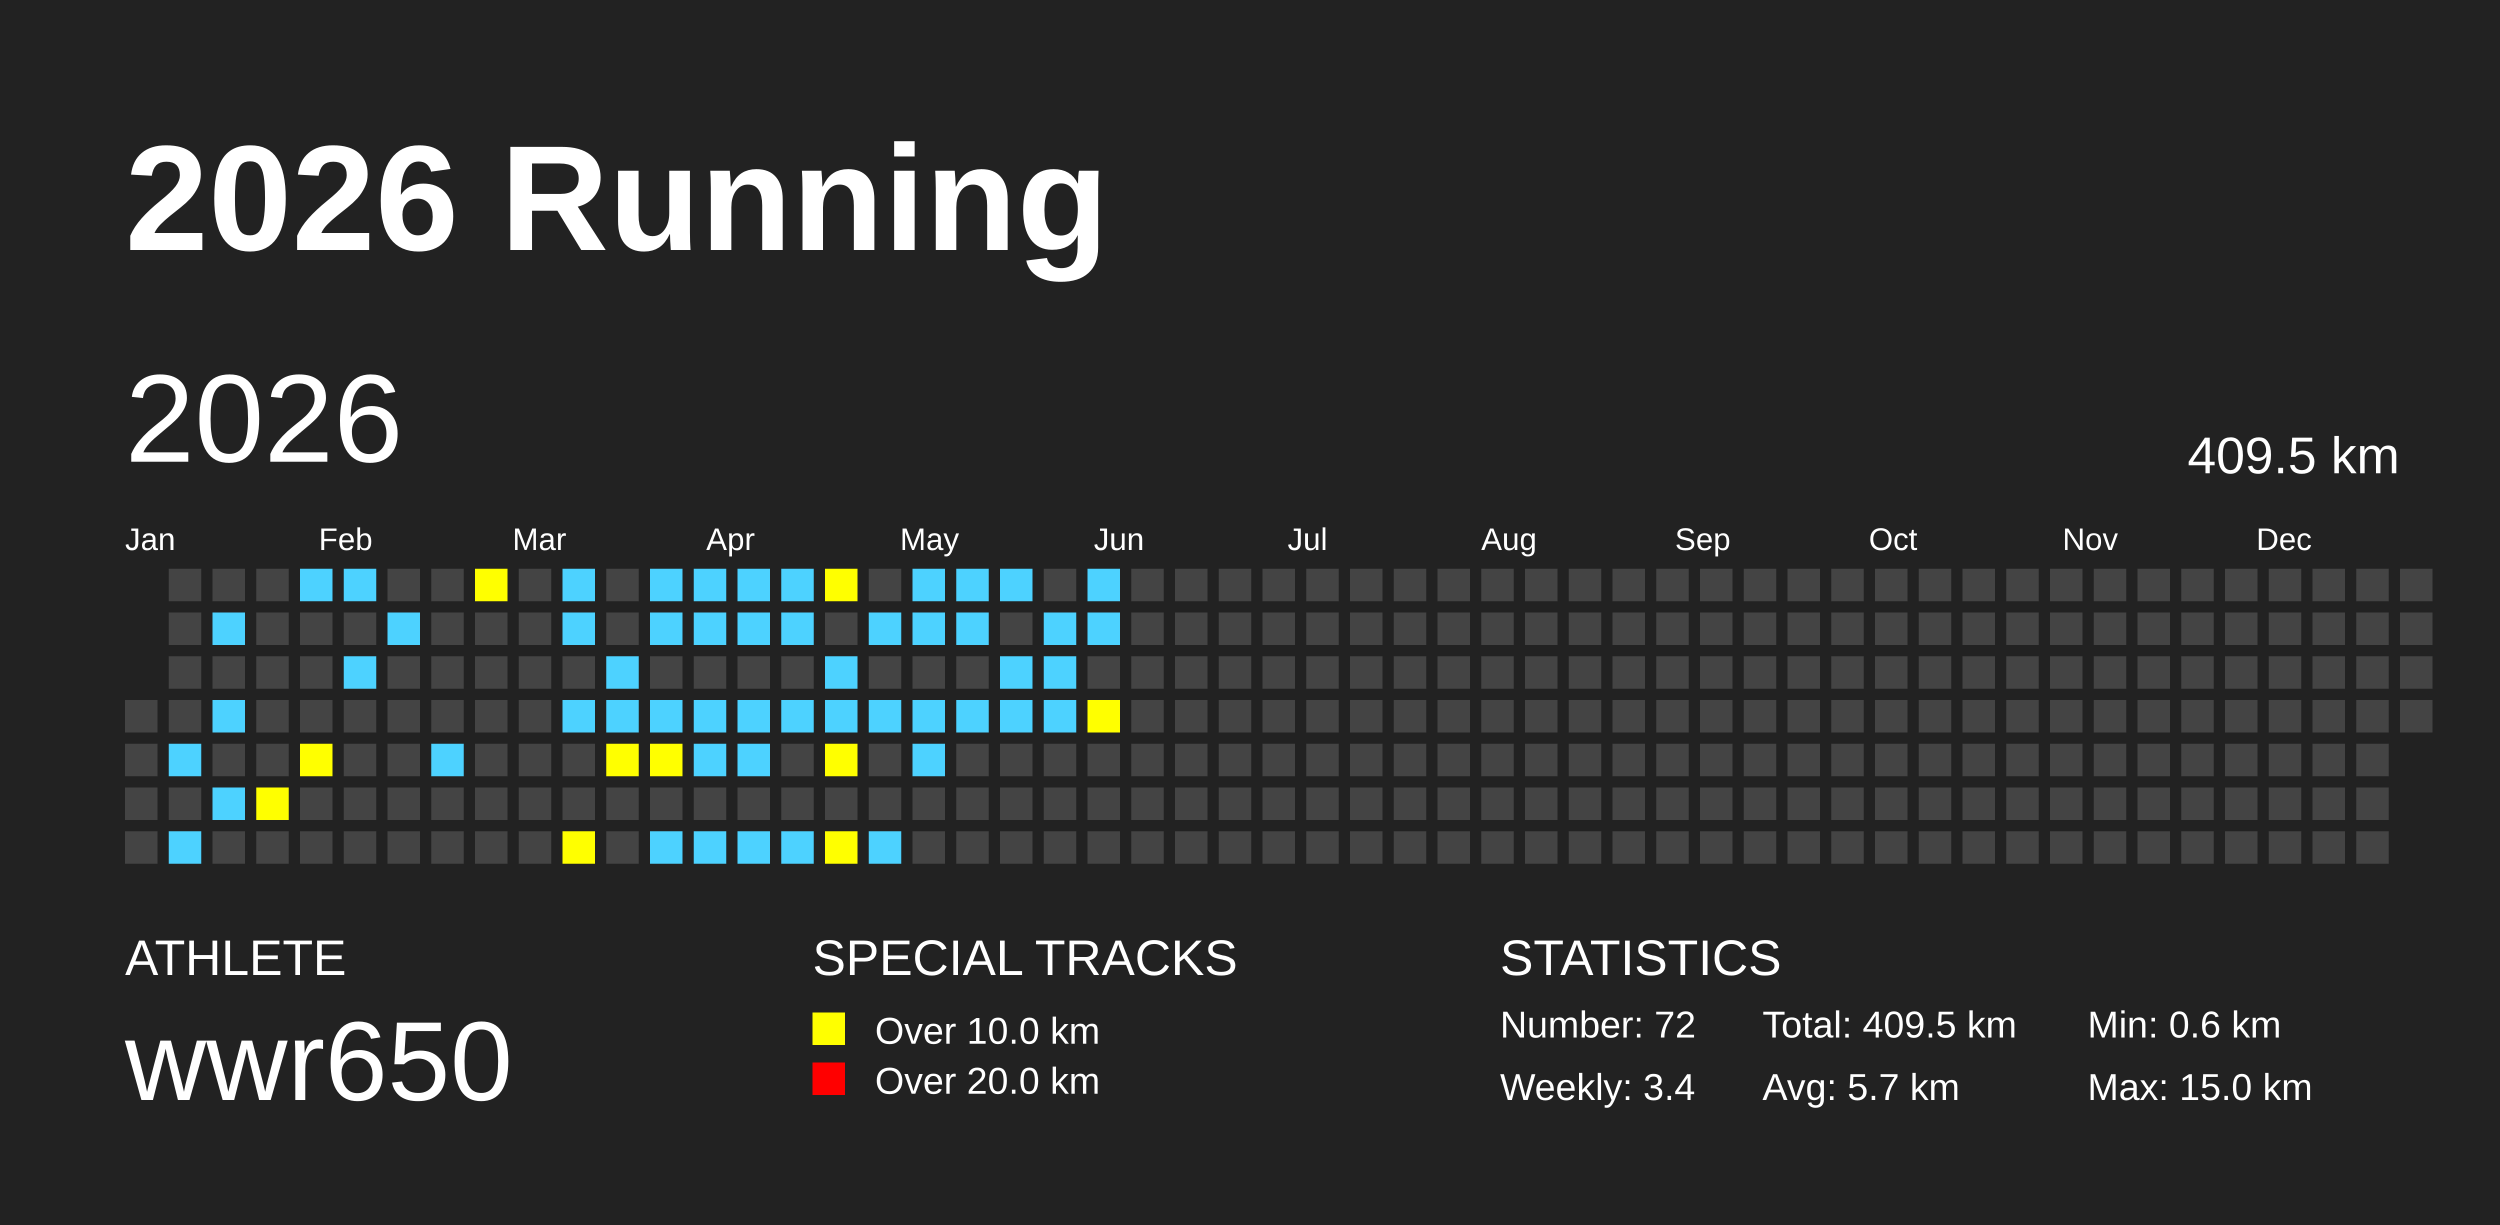
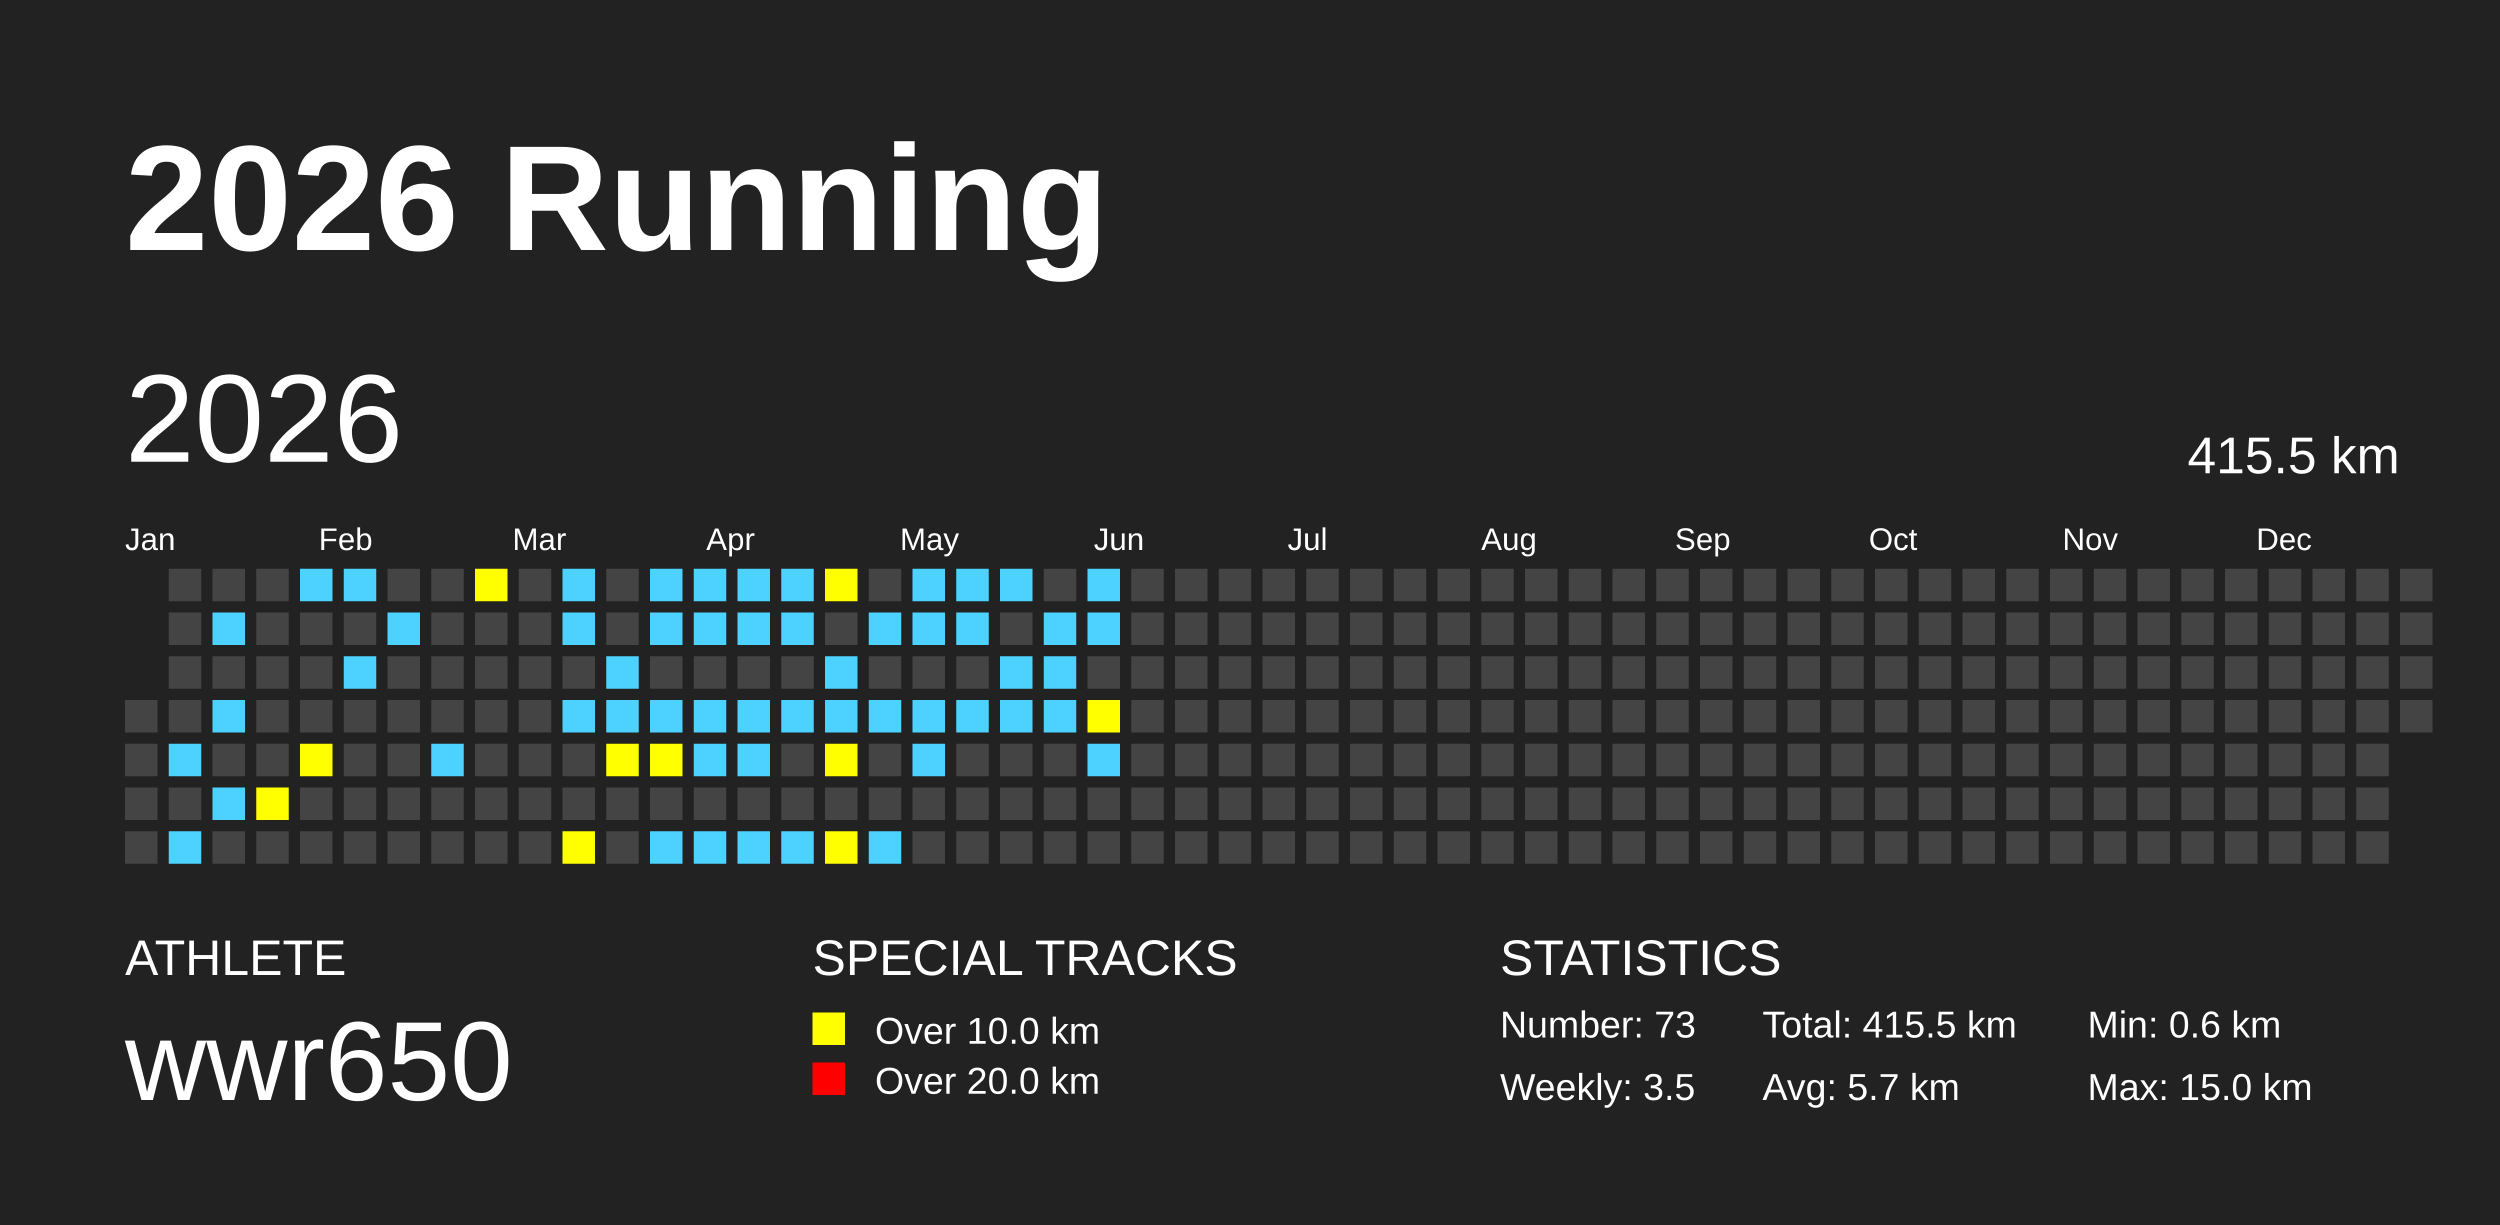
<svg xmlns="http://www.w3.org/2000/svg" baseProfile="full" height="98mm" version="1.1" viewBox="0,0,200,98" width="200mm">
  <defs />
  <rect fill="#222222" height="98" width="200" x="0" y="0" />
  <text fill="#FFFFFF" style="font-size:12px; font-family:Arial; font-weight:bold;" x="10" y="20">2026 Running</text>
  <text fill="#FFFFFF" style="font-size:4px; font-family:Arial" x="10" y="78">ATHLETE</text>
  <text fill="#FFFFFF" style="font-size:9px; font-family:Arial" x="10" y="88">wwr650</text>
  <text fill="#FFFFFF" style="font-size:4px; font-family:Arial" x="65" y="78">SPECIAL TRACKS</text>
  <rect fill="yellow" height="2.6" width="2.6" x="65" y="81" />
  <text fill="#FFFFFF" style="font-size:3px; font-family:Arial" x="70" y="83.5">Over 10.0 km</text>
  <rect fill="red" height="2.6" width="2.6" x="65" y="85" />
  <text fill="#FFFFFF" style="font-size:3px; font-family:Arial" x="70" y="87.5">Over 20.0 km</text>
  <text fill="#FFFFFF" style="font-size:4px; font-family:Arial" x="120" y="78">STATISTICS</text>
-   <text fill="#FFFFFF" style="font-size:3px; font-family:Arial" x="120" y="83">Number: 72</text>
-   <text fill="#FFFFFF" style="font-size:3px; font-family:Arial" x="120" y="88">Weekly: 3.4</text>
-   <text fill="#FFFFFF" style="font-size:3px; font-family:Arial" x="141" y="83">Total: 409.5 km</text>
+   <text fill="#FFFFFF" style="font-size:3px; font-family:Arial" x="120" y="83">Number: 73</text>
+   <text fill="#FFFFFF" style="font-size:3px; font-family:Arial" x="120" y="88">Weekly: 3.5</text>
+   <text fill="#FFFFFF" style="font-size:3px; font-family:Arial" x="141" y="83">Total: 415.5 km</text>
  <text fill="#FFFFFF" style="font-size:3px; font-family:Arial" x="141" y="88">Avg: 5.7 km</text>
  <text fill="#FFFFFF" style="font-size:3px; font-family:Arial" x="167" y="83">Min: 0.6 km</text>
  <text fill="#FFFFFF" style="font-size:3px; font-family:Arial" x="167" y="88">Max: 15.0 km</text>
  <text dominant-baseline="hanging" fill="#FFFFFF" style="font-size:10.0px; font-family:Arial;" x="10" y="30">2026</text>
-   <text dominant-baseline="hanging" fill="#FFFFFF" style="font-size:4.125px; font-family:Arial;" x="175" y="35">409.5 km</text>
+   <text dominant-baseline="hanging" fill="#FFFFFF" style="font-size:4.125px; font-family:Arial;" x="175" y="35">415.5 km</text>
  <text fill="#FFFFFF" style="font-size:2.5px; font-family:Arial" x="10.0" y="44">Jan</text>
  <text fill="#FFFFFF" style="font-size:2.5px; font-family:Arial" x="25.5" y="44">Feb</text>
  <text fill="#FFFFFF" style="font-size:2.5px; font-family:Arial" x="41.0" y="44">Mar</text>
  <text fill="#FFFFFF" style="font-size:2.5px; font-family:Arial" x="56.5" y="44">Apr</text>
  <text fill="#FFFFFF" style="font-size:2.5px; font-family:Arial" x="72.0" y="44">May</text>
  <text fill="#FFFFFF" style="font-size:2.5px; font-family:Arial" x="87.5" y="44">Jun</text>
  <text fill="#FFFFFF" style="font-size:2.5px; font-family:Arial" x="103.0" y="44">Jul</text>
  <text fill="#FFFFFF" style="font-size:2.5px; font-family:Arial" x="118.5" y="44">Aug</text>
  <text fill="#FFFFFF" style="font-size:2.5px; font-family:Arial" x="134.0" y="44">Sep</text>
  <text fill="#FFFFFF" style="font-size:2.5px; font-family:Arial" x="149.5" y="44">Oct</text>
  <text fill="#FFFFFF" style="font-size:2.5px; font-family:Arial" x="165.0" y="44">Nov</text>
  <text fill="#FFFFFF" style="font-size:2.5px; font-family:Arial" x="180.5" y="44">Dec</text>
  <rect fill="#444444" height="2.6" width="2.6" x="10.0" y="56.0" />
  <rect fill="#444444" height="2.6" width="2.6" x="10.0" y="59.5" />
  <rect fill="#444444" height="2.6" width="2.6" x="10.0" y="63.0" />
  <rect fill="#444444" height="2.6" width="2.6" x="10.0" y="66.5" />
  <rect fill="#444444" height="2.6" width="2.6" x="13.5" y="45.5" />
  <rect fill="#444444" height="2.6" width="2.6" x="13.5" y="49.0" />
  <rect fill="#444444" height="2.6" width="2.6" x="13.5" y="52.5" />
  <rect fill="#444444" height="2.6" width="2.6" x="13.5" y="56.0" />
  <rect fill="#4DD2FF" height="2.6" width="2.6" x="13.5" y="59.5" />
  <rect fill="#444444" height="2.6" width="2.6" x="13.5" y="63.0" />
  <rect fill="#4DD2FF" height="2.6" width="2.6" x="13.5" y="66.5" />
  <rect fill="#444444" height="2.6" width="2.6" x="17.0" y="45.5" />
  <rect fill="#4DD2FF" height="2.6" width="2.6" x="17.0" y="49.0" />
  <rect fill="#444444" height="2.6" width="2.6" x="17.0" y="52.5" />
  <rect fill="#4DD2FF" height="2.6" width="2.6" x="17.0" y="56.0" />
  <rect fill="#444444" height="2.6" width="2.6" x="17.0" y="59.5" />
  <rect fill="#4DD2FF" height="2.6" width="2.6" x="17.0" y="63.0" />
  <rect fill="#444444" height="2.6" width="2.6" x="17.0" y="66.5" />
  <rect fill="#444444" height="2.6" width="2.6" x="20.5" y="45.5" />
  <rect fill="#444444" height="2.6" width="2.6" x="20.5" y="49.0" />
  <rect fill="#444444" height="2.6" width="2.6" x="20.5" y="52.5" />
  <rect fill="#444444" height="2.6" width="2.6" x="20.5" y="56.0" />
  <rect fill="#444444" height="2.6" width="2.6" x="20.5" y="59.5" />
  <rect fill="yellow" height="2.6" width="2.6" x="20.5" y="63.0" />
  <rect fill="#444444" height="2.6" width="2.6" x="20.5" y="66.5" />
  <rect fill="#4DD2FF" height="2.6" width="2.6" x="24.0" y="45.5" />
  <rect fill="#444444" height="2.6" width="2.6" x="24.0" y="49.0" />
  <rect fill="#444444" height="2.6" width="2.6" x="24.0" y="52.5" />
  <rect fill="#444444" height="2.6" width="2.6" x="24.0" y="56.0" />
  <rect fill="yellow" height="2.6" width="2.6" x="24.0" y="59.5" />
  <rect fill="#444444" height="2.6" width="2.6" x="24.0" y="63.0" />
  <rect fill="#444444" height="2.6" width="2.6" x="24.0" y="66.5" />
  <rect fill="#4DD2FF" height="2.6" width="2.6" x="27.5" y="45.5" />
  <rect fill="#444444" height="2.6" width="2.6" x="27.5" y="49.0" />
  <rect fill="#4DD2FF" height="2.6" width="2.6" x="27.5" y="52.5" />
  <rect fill="#444444" height="2.6" width="2.6" x="27.5" y="56.0" />
  <rect fill="#444444" height="2.6" width="2.6" x="27.5" y="59.5" />
  <rect fill="#444444" height="2.6" width="2.6" x="27.5" y="63.0" />
  <rect fill="#444444" height="2.6" width="2.6" x="27.5" y="66.5" />
  <rect fill="#444444" height="2.6" width="2.6" x="31.0" y="45.5" />
  <rect fill="#4DD2FF" height="2.6" width="2.6" x="31.0" y="49.0" />
  <rect fill="#444444" height="2.6" width="2.6" x="31.0" y="52.5" />
  <rect fill="#444444" height="2.6" width="2.6" x="31.0" y="56.0" />
  <rect fill="#444444" height="2.6" width="2.6" x="31.0" y="59.5" />
  <rect fill="#444444" height="2.6" width="2.6" x="31.0" y="63.0" />
  <rect fill="#444444" height="2.6" width="2.6" x="31.0" y="66.5" />
  <rect fill="#444444" height="2.6" width="2.6" x="34.5" y="45.5" />
  <rect fill="#444444" height="2.6" width="2.6" x="34.5" y="49.0" />
  <rect fill="#444444" height="2.6" width="2.6" x="34.5" y="52.5" />
  <rect fill="#444444" height="2.6" width="2.6" x="34.5" y="56.0" />
  <rect fill="#4DD2FF" height="2.6" width="2.6" x="34.5" y="59.5" />
  <rect fill="#444444" height="2.6" width="2.6" x="34.5" y="63.0" />
  <rect fill="#444444" height="2.6" width="2.6" x="34.5" y="66.5" />
  <rect fill="yellow" height="2.6" width="2.6" x="38.0" y="45.5" />
  <rect fill="#444444" height="2.6" width="2.6" x="38.0" y="49.0" />
  <rect fill="#444444" height="2.6" width="2.6" x="38.0" y="52.5" />
  <rect fill="#444444" height="2.6" width="2.6" x="38.0" y="56.0" />
  <rect fill="#444444" height="2.6" width="2.6" x="38.0" y="59.5" />
  <rect fill="#444444" height="2.6" width="2.6" x="38.0" y="63.0" />
  <rect fill="#444444" height="2.6" width="2.6" x="38.0" y="66.5" />
  <rect fill="#444444" height="2.6" width="2.6" x="41.5" y="45.5" />
  <rect fill="#444444" height="2.6" width="2.6" x="41.5" y="49.0" />
  <rect fill="#444444" height="2.6" width="2.6" x="41.5" y="52.5" />
  <rect fill="#444444" height="2.6" width="2.6" x="41.5" y="56.0" />
  <rect fill="#444444" height="2.6" width="2.6" x="41.5" y="59.5" />
  <rect fill="#444444" height="2.6" width="2.6" x="41.5" y="63.0" />
  <rect fill="#444444" height="2.6" width="2.6" x="41.5" y="66.5" />
  <rect fill="#4DD2FF" height="2.6" width="2.6" x="45.0" y="45.5" />
  <rect fill="#4DD2FF" height="2.6" width="2.6" x="45.0" y="49.0" />
  <rect fill="#444444" height="2.6" width="2.6" x="45.0" y="52.5" />
  <rect fill="#4DD2FF" height="2.6" width="2.6" x="45.0" y="56.0" />
  <rect fill="#444444" height="2.6" width="2.6" x="45.0" y="59.5" />
  <rect fill="#444444" height="2.6" width="2.6" x="45.0" y="63.0" />
  <rect fill="yellow" height="2.6" width="2.6" x="45.0" y="66.5" />
  <rect fill="#444444" height="2.6" width="2.6" x="48.5" y="45.5" />
  <rect fill="#444444" height="2.6" width="2.6" x="48.5" y="49.0" />
  <rect fill="#4DD2FF" height="2.6" width="2.6" x="48.5" y="52.5" />
  <rect fill="#4DD2FF" height="2.6" width="2.6" x="48.5" y="56.0" />
  <rect fill="yellow" height="2.6" width="2.6" x="48.5" y="59.5" />
  <rect fill="#444444" height="2.6" width="2.6" x="48.5" y="63.0" />
  <rect fill="#444444" height="2.6" width="2.6" x="48.5" y="66.5" />
  <rect fill="#4DD2FF" height="2.6" width="2.6" x="52.0" y="45.5" />
  <rect fill="#4DD2FF" height="2.6" width="2.6" x="52.0" y="49.0" />
  <rect fill="#444444" height="2.6" width="2.6" x="52.0" y="52.5" />
  <rect fill="#4DD2FF" height="2.6" width="2.6" x="52.0" y="56.0" />
  <rect fill="yellow" height="2.6" width="2.6" x="52.0" y="59.5" />
  <rect fill="#444444" height="2.6" width="2.6" x="52.0" y="63.0" />
  <rect fill="#4DD2FF" height="2.6" width="2.6" x="52.0" y="66.5" />
  <rect fill="#4DD2FF" height="2.6" width="2.6" x="55.5" y="45.5" />
  <rect fill="#4DD2FF" height="2.6" width="2.6" x="55.5" y="49.0" />
  <rect fill="#444444" height="2.6" width="2.6" x="55.5" y="52.5" />
  <rect fill="#4DD2FF" height="2.6" width="2.6" x="55.5" y="56.0" />
  <rect fill="#4DD2FF" height="2.6" width="2.6" x="55.5" y="59.5" />
  <rect fill="#444444" height="2.6" width="2.6" x="55.5" y="63.0" />
  <rect fill="#4DD2FF" height="2.6" width="2.6" x="55.5" y="66.5" />
  <rect fill="#4DD2FF" height="2.6" width="2.6" x="59.0" y="45.5" />
  <rect fill="#4DD2FF" height="2.6" width="2.6" x="59.0" y="49.0" />
  <rect fill="#444444" height="2.6" width="2.6" x="59.0" y="52.5" />
  <rect fill="#4DD2FF" height="2.6" width="2.6" x="59.0" y="56.0" />
  <rect fill="#4DD2FF" height="2.6" width="2.6" x="59.0" y="59.5" />
  <rect fill="#444444" height="2.6" width="2.6" x="59.0" y="63.0" />
  <rect fill="#4DD2FF" height="2.6" width="2.6" x="59.0" y="66.5" />
  <rect fill="#4DD2FF" height="2.6" width="2.6" x="62.5" y="45.5" />
  <rect fill="#4DD2FF" height="2.6" width="2.6" x="62.5" y="49.0" />
  <rect fill="#444444" height="2.6" width="2.6" x="62.5" y="52.5" />
  <rect fill="#4DD2FF" height="2.6" width="2.6" x="62.5" y="56.0" />
  <rect fill="#444444" height="2.6" width="2.6" x="62.5" y="59.5" />
  <rect fill="#444444" height="2.6" width="2.6" x="62.5" y="63.0" />
  <rect fill="#4DD2FF" height="2.6" width="2.6" x="62.5" y="66.5" />
  <rect fill="yellow" height="2.6" width="2.6" x="66.0" y="45.5" />
  <rect fill="#444444" height="2.6" width="2.6" x="66.0" y="49.0" />
  <rect fill="#4DD2FF" height="2.6" width="2.6" x="66.0" y="52.5" />
  <rect fill="#4DD2FF" height="2.6" width="2.6" x="66.0" y="56.0" />
  <rect fill="yellow" height="2.6" width="2.6" x="66.0" y="59.5" />
  <rect fill="#444444" height="2.6" width="2.6" x="66.0" y="63.0" />
  <rect fill="yellow" height="2.6" width="2.6" x="66.0" y="66.5" />
  <rect fill="#444444" height="2.6" width="2.6" x="69.5" y="45.5" />
  <rect fill="#4DD2FF" height="2.6" width="2.6" x="69.5" y="49.0" />
  <rect fill="#444444" height="2.6" width="2.6" x="69.5" y="52.5" />
  <rect fill="#4DD2FF" height="2.6" width="2.6" x="69.5" y="56.0" />
  <rect fill="#444444" height="2.6" width="2.6" x="69.5" y="59.5" />
  <rect fill="#444444" height="2.6" width="2.6" x="69.5" y="63.0" />
  <rect fill="#4DD2FF" height="2.6" width="2.6" x="69.5" y="66.5" />
  <rect fill="#4DD2FF" height="2.6" width="2.6" x="73.0" y="45.5" />
  <rect fill="#4DD2FF" height="2.6" width="2.6" x="73.0" y="49.0" />
  <rect fill="#444444" height="2.6" width="2.6" x="73.0" y="52.5" />
  <rect fill="#4DD2FF" height="2.6" width="2.6" x="73.0" y="56.0" />
  <rect fill="#4DD2FF" height="2.6" width="2.6" x="73.0" y="59.5" />
  <rect fill="#444444" height="2.6" width="2.6" x="73.0" y="63.0" />
  <rect fill="#444444" height="2.6" width="2.6" x="73.0" y="66.5" />
  <rect fill="#4DD2FF" height="2.6" width="2.6" x="76.5" y="45.5" />
  <rect fill="#4DD2FF" height="2.6" width="2.6" x="76.5" y="49.0" />
  <rect fill="#444444" height="2.6" width="2.6" x="76.5" y="52.5" />
  <rect fill="#4DD2FF" height="2.6" width="2.6" x="76.5" y="56.0" />
  <rect fill="#444444" height="2.6" width="2.6" x="76.5" y="59.5" />
  <rect fill="#444444" height="2.6" width="2.6" x="76.5" y="63.0" />
  <rect fill="#444444" height="2.6" width="2.6" x="76.5" y="66.5" />
  <rect fill="#4DD2FF" height="2.6" width="2.6" x="80.0" y="45.5" />
  <rect fill="#444444" height="2.6" width="2.6" x="80.0" y="49.0" />
  <rect fill="#4DD2FF" height="2.6" width="2.6" x="80.0" y="52.5" />
  <rect fill="#4DD2FF" height="2.6" width="2.6" x="80.0" y="56.0" />
  <rect fill="#444444" height="2.6" width="2.6" x="80.0" y="59.5" />
  <rect fill="#444444" height="2.6" width="2.6" x="80.0" y="63.0" />
  <rect fill="#444444" height="2.6" width="2.6" x="80.0" y="66.5" />
  <rect fill="#444444" height="2.6" width="2.6" x="83.5" y="45.5" />
  <rect fill="#4DD2FF" height="2.6" width="2.6" x="83.5" y="49.0" />
  <rect fill="#4DD2FF" height="2.6" width="2.6" x="83.5" y="52.5" />
  <rect fill="#4DD2FF" height="2.6" width="2.6" x="83.5" y="56.0" />
  <rect fill="#444444" height="2.6" width="2.6" x="83.5" y="59.5" />
  <rect fill="#444444" height="2.6" width="2.6" x="83.5" y="63.0" />
  <rect fill="#444444" height="2.6" width="2.6" x="83.5" y="66.5" />
  <rect fill="#4DD2FF" height="2.6" width="2.6" x="87.0" y="45.5" />
  <rect fill="#4DD2FF" height="2.6" width="2.6" x="87.0" y="49.0" />
  <rect fill="#444444" height="2.6" width="2.6" x="87.0" y="52.5" />
  <rect fill="yellow" height="2.6" width="2.6" x="87.0" y="56.0" />
-   <rect fill="#444444" height="2.6" width="2.6" x="87.0" y="59.5" />
+   <rect fill="#4DD2FF" height="2.6" width="2.6" x="87.0" y="59.5" />
  <rect fill="#444444" height="2.6" width="2.6" x="87.0" y="63.0" />
  <rect fill="#444444" height="2.6" width="2.6" x="87.0" y="66.5" />
  <rect fill="#444444" height="2.6" width="2.6" x="90.5" y="45.5" />
  <rect fill="#444444" height="2.6" width="2.6" x="90.5" y="49.0" />
  <rect fill="#444444" height="2.6" width="2.6" x="90.5" y="52.5" />
  <rect fill="#444444" height="2.6" width="2.6" x="90.5" y="56.0" />
  <rect fill="#444444" height="2.6" width="2.6" x="90.5" y="59.5" />
  <rect fill="#444444" height="2.6" width="2.6" x="90.5" y="63.0" />
  <rect fill="#444444" height="2.6" width="2.6" x="90.5" y="66.5" />
  <rect fill="#444444" height="2.6" width="2.6" x="94.0" y="45.5" />
  <rect fill="#444444" height="2.6" width="2.6" x="94.0" y="49.0" />
  <rect fill="#444444" height="2.6" width="2.6" x="94.0" y="52.5" />
  <rect fill="#444444" height="2.6" width="2.6" x="94.0" y="56.0" />
  <rect fill="#444444" height="2.6" width="2.6" x="94.0" y="59.5" />
  <rect fill="#444444" height="2.6" width="2.6" x="94.0" y="63.0" />
  <rect fill="#444444" height="2.6" width="2.6" x="94.0" y="66.5" />
  <rect fill="#444444" height="2.6" width="2.6" x="97.5" y="45.5" />
  <rect fill="#444444" height="2.6" width="2.6" x="97.5" y="49.0" />
  <rect fill="#444444" height="2.6" width="2.6" x="97.5" y="52.5" />
  <rect fill="#444444" height="2.6" width="2.6" x="97.5" y="56.0" />
  <rect fill="#444444" height="2.6" width="2.6" x="97.5" y="59.5" />
  <rect fill="#444444" height="2.6" width="2.6" x="97.5" y="63.0" />
  <rect fill="#444444" height="2.6" width="2.6" x="97.5" y="66.5" />
  <rect fill="#444444" height="2.6" width="2.6" x="101.0" y="45.5" />
  <rect fill="#444444" height="2.6" width="2.6" x="101.0" y="49.0" />
  <rect fill="#444444" height="2.6" width="2.6" x="101.0" y="52.5" />
  <rect fill="#444444" height="2.6" width="2.6" x="101.0" y="56.0" />
  <rect fill="#444444" height="2.6" width="2.6" x="101.0" y="59.5" />
  <rect fill="#444444" height="2.6" width="2.6" x="101.0" y="63.0" />
  <rect fill="#444444" height="2.6" width="2.6" x="101.0" y="66.5" />
  <rect fill="#444444" height="2.6" width="2.6" x="104.5" y="45.5" />
  <rect fill="#444444" height="2.6" width="2.6" x="104.5" y="49.0" />
  <rect fill="#444444" height="2.6" width="2.6" x="104.5" y="52.5" />
  <rect fill="#444444" height="2.6" width="2.6" x="104.5" y="56.0" />
  <rect fill="#444444" height="2.6" width="2.6" x="104.5" y="59.5" />
  <rect fill="#444444" height="2.6" width="2.6" x="104.5" y="63.0" />
  <rect fill="#444444" height="2.6" width="2.6" x="104.5" y="66.5" />
  <rect fill="#444444" height="2.6" width="2.6" x="108.0" y="45.5" />
  <rect fill="#444444" height="2.6" width="2.6" x="108.0" y="49.0" />
  <rect fill="#444444" height="2.6" width="2.6" x="108.0" y="52.5" />
  <rect fill="#444444" height="2.6" width="2.6" x="108.0" y="56.0" />
  <rect fill="#444444" height="2.6" width="2.6" x="108.0" y="59.5" />
  <rect fill="#444444" height="2.6" width="2.6" x="108.0" y="63.0" />
  <rect fill="#444444" height="2.6" width="2.6" x="108.0" y="66.5" />
  <rect fill="#444444" height="2.6" width="2.6" x="111.5" y="45.5" />
  <rect fill="#444444" height="2.6" width="2.6" x="111.5" y="49.0" />
  <rect fill="#444444" height="2.6" width="2.6" x="111.5" y="52.5" />
  <rect fill="#444444" height="2.6" width="2.6" x="111.5" y="56.0" />
  <rect fill="#444444" height="2.6" width="2.6" x="111.5" y="59.5" />
  <rect fill="#444444" height="2.6" width="2.6" x="111.5" y="63.0" />
  <rect fill="#444444" height="2.6" width="2.6" x="111.5" y="66.5" />
  <rect fill="#444444" height="2.6" width="2.6" x="115.0" y="45.5" />
  <rect fill="#444444" height="2.6" width="2.6" x="115.0" y="49.0" />
  <rect fill="#444444" height="2.6" width="2.6" x="115.0" y="52.5" />
  <rect fill="#444444" height="2.6" width="2.6" x="115.0" y="56.0" />
  <rect fill="#444444" height="2.6" width="2.6" x="115.0" y="59.5" />
  <rect fill="#444444" height="2.6" width="2.6" x="115.0" y="63.0" />
  <rect fill="#444444" height="2.6" width="2.6" x="115.0" y="66.5" />
  <rect fill="#444444" height="2.6" width="2.6" x="118.5" y="45.5" />
  <rect fill="#444444" height="2.6" width="2.6" x="118.5" y="49.0" />
  <rect fill="#444444" height="2.6" width="2.6" x="118.5" y="52.5" />
  <rect fill="#444444" height="2.6" width="2.6" x="118.5" y="56.0" />
  <rect fill="#444444" height="2.6" width="2.6" x="118.5" y="59.5" />
  <rect fill="#444444" height="2.6" width="2.6" x="118.5" y="63.0" />
  <rect fill="#444444" height="2.6" width="2.6" x="118.5" y="66.5" />
  <rect fill="#444444" height="2.6" width="2.6" x="122.0" y="45.5" />
  <rect fill="#444444" height="2.6" width="2.6" x="122.0" y="49.0" />
  <rect fill="#444444" height="2.6" width="2.6" x="122.0" y="52.5" />
  <rect fill="#444444" height="2.6" width="2.6" x="122.0" y="56.0" />
  <rect fill="#444444" height="2.6" width="2.6" x="122.0" y="59.5" />
  <rect fill="#444444" height="2.6" width="2.6" x="122.0" y="63.0" />
  <rect fill="#444444" height="2.6" width="2.6" x="122.0" y="66.5" />
  <rect fill="#444444" height="2.6" width="2.6" x="125.5" y="45.5" />
  <rect fill="#444444" height="2.6" width="2.6" x="125.5" y="49.0" />
  <rect fill="#444444" height="2.6" width="2.6" x="125.5" y="52.5" />
  <rect fill="#444444" height="2.6" width="2.6" x="125.5" y="56.0" />
  <rect fill="#444444" height="2.6" width="2.6" x="125.5" y="59.5" />
  <rect fill="#444444" height="2.6" width="2.6" x="125.5" y="63.0" />
  <rect fill="#444444" height="2.6" width="2.6" x="125.5" y="66.5" />
  <rect fill="#444444" height="2.6" width="2.6" x="129.0" y="45.5" />
  <rect fill="#444444" height="2.6" width="2.6" x="129.0" y="49.0" />
  <rect fill="#444444" height="2.6" width="2.6" x="129.0" y="52.5" />
  <rect fill="#444444" height="2.6" width="2.6" x="129.0" y="56.0" />
  <rect fill="#444444" height="2.6" width="2.6" x="129.0" y="59.5" />
  <rect fill="#444444" height="2.6" width="2.6" x="129.0" y="63.0" />
  <rect fill="#444444" height="2.6" width="2.6" x="129.0" y="66.5" />
  <rect fill="#444444" height="2.6" width="2.6" x="132.5" y="45.5" />
  <rect fill="#444444" height="2.6" width="2.6" x="132.5" y="49.0" />
  <rect fill="#444444" height="2.6" width="2.6" x="132.5" y="52.5" />
  <rect fill="#444444" height="2.6" width="2.6" x="132.5" y="56.0" />
  <rect fill="#444444" height="2.6" width="2.6" x="132.5" y="59.5" />
  <rect fill="#444444" height="2.6" width="2.6" x="132.5" y="63.0" />
  <rect fill="#444444" height="2.6" width="2.6" x="132.5" y="66.5" />
  <rect fill="#444444" height="2.6" width="2.6" x="136.0" y="45.5" />
  <rect fill="#444444" height="2.6" width="2.6" x="136.0" y="49.0" />
  <rect fill="#444444" height="2.6" width="2.6" x="136.0" y="52.5" />
  <rect fill="#444444" height="2.6" width="2.6" x="136.0" y="56.0" />
  <rect fill="#444444" height="2.6" width="2.6" x="136.0" y="59.5" />
  <rect fill="#444444" height="2.6" width="2.6" x="136.0" y="63.0" />
  <rect fill="#444444" height="2.6" width="2.6" x="136.0" y="66.5" />
  <rect fill="#444444" height="2.6" width="2.6" x="139.5" y="45.5" />
  <rect fill="#444444" height="2.6" width="2.6" x="139.5" y="49.0" />
  <rect fill="#444444" height="2.6" width="2.6" x="139.5" y="52.5" />
  <rect fill="#444444" height="2.6" width="2.6" x="139.5" y="56.0" />
  <rect fill="#444444" height="2.6" width="2.6" x="139.5" y="59.5" />
  <rect fill="#444444" height="2.6" width="2.6" x="139.5" y="63.0" />
  <rect fill="#444444" height="2.6" width="2.6" x="139.5" y="66.5" />
  <rect fill="#444444" height="2.6" width="2.6" x="143.0" y="45.5" />
  <rect fill="#444444" height="2.6" width="2.6" x="143.0" y="49.0" />
  <rect fill="#444444" height="2.6" width="2.6" x="143.0" y="52.5" />
  <rect fill="#444444" height="2.6" width="2.6" x="143.0" y="56.0" />
  <rect fill="#444444" height="2.6" width="2.6" x="143.0" y="59.5" />
  <rect fill="#444444" height="2.6" width="2.6" x="143.0" y="63.0" />
  <rect fill="#444444" height="2.6" width="2.6" x="143.0" y="66.5" />
  <rect fill="#444444" height="2.6" width="2.6" x="146.5" y="45.5" />
  <rect fill="#444444" height="2.6" width="2.6" x="146.5" y="49.0" />
  <rect fill="#444444" height="2.6" width="2.6" x="146.5" y="52.5" />
  <rect fill="#444444" height="2.6" width="2.6" x="146.5" y="56.0" />
  <rect fill="#444444" height="2.6" width="2.6" x="146.5" y="59.5" />
  <rect fill="#444444" height="2.6" width="2.6" x="146.5" y="63.0" />
  <rect fill="#444444" height="2.6" width="2.6" x="146.5" y="66.5" />
  <rect fill="#444444" height="2.6" width="2.6" x="150.0" y="45.5" />
  <rect fill="#444444" height="2.6" width="2.6" x="150.0" y="49.0" />
  <rect fill="#444444" height="2.6" width="2.6" x="150.0" y="52.5" />
  <rect fill="#444444" height="2.6" width="2.6" x="150.0" y="56.0" />
  <rect fill="#444444" height="2.6" width="2.6" x="150.0" y="59.5" />
  <rect fill="#444444" height="2.6" width="2.6" x="150.0" y="63.0" />
  <rect fill="#444444" height="2.6" width="2.6" x="150.0" y="66.5" />
  <rect fill="#444444" height="2.6" width="2.6" x="153.5" y="45.5" />
  <rect fill="#444444" height="2.6" width="2.6" x="153.5" y="49.0" />
  <rect fill="#444444" height="2.6" width="2.6" x="153.5" y="52.5" />
  <rect fill="#444444" height="2.6" width="2.6" x="153.5" y="56.0" />
  <rect fill="#444444" height="2.6" width="2.6" x="153.5" y="59.5" />
  <rect fill="#444444" height="2.6" width="2.6" x="153.5" y="63.0" />
  <rect fill="#444444" height="2.6" width="2.6" x="153.5" y="66.5" />
  <rect fill="#444444" height="2.6" width="2.6" x="157.0" y="45.5" />
  <rect fill="#444444" height="2.6" width="2.6" x="157.0" y="49.0" />
  <rect fill="#444444" height="2.6" width="2.6" x="157.0" y="52.5" />
  <rect fill="#444444" height="2.6" width="2.6" x="157.0" y="56.0" />
  <rect fill="#444444" height="2.6" width="2.6" x="157.0" y="59.5" />
  <rect fill="#444444" height="2.6" width="2.6" x="157.0" y="63.0" />
  <rect fill="#444444" height="2.6" width="2.6" x="157.0" y="66.5" />
  <rect fill="#444444" height="2.6" width="2.6" x="160.5" y="45.5" />
  <rect fill="#444444" height="2.6" width="2.6" x="160.5" y="49.0" />
  <rect fill="#444444" height="2.6" width="2.6" x="160.5" y="52.5" />
  <rect fill="#444444" height="2.6" width="2.6" x="160.5" y="56.0" />
  <rect fill="#444444" height="2.6" width="2.6" x="160.5" y="59.5" />
  <rect fill="#444444" height="2.6" width="2.6" x="160.5" y="63.0" />
  <rect fill="#444444" height="2.6" width="2.6" x="160.5" y="66.5" />
  <rect fill="#444444" height="2.6" width="2.6" x="164.0" y="45.5" />
  <rect fill="#444444" height="2.6" width="2.6" x="164.0" y="49.0" />
  <rect fill="#444444" height="2.6" width="2.6" x="164.0" y="52.5" />
  <rect fill="#444444" height="2.6" width="2.6" x="164.0" y="56.0" />
  <rect fill="#444444" height="2.6" width="2.6" x="164.0" y="59.5" />
  <rect fill="#444444" height="2.6" width="2.6" x="164.0" y="63.0" />
  <rect fill="#444444" height="2.6" width="2.6" x="164.0" y="66.5" />
  <rect fill="#444444" height="2.6" width="2.6" x="167.5" y="45.5" />
  <rect fill="#444444" height="2.6" width="2.6" x="167.5" y="49.0" />
  <rect fill="#444444" height="2.6" width="2.6" x="167.5" y="52.5" />
  <rect fill="#444444" height="2.6" width="2.6" x="167.5" y="56.0" />
  <rect fill="#444444" height="2.6" width="2.6" x="167.5" y="59.5" />
  <rect fill="#444444" height="2.6" width="2.6" x="167.5" y="63.0" />
  <rect fill="#444444" height="2.6" width="2.6" x="167.5" y="66.5" />
  <rect fill="#444444" height="2.6" width="2.6" x="171.0" y="45.5" />
  <rect fill="#444444" height="2.6" width="2.6" x="171.0" y="49.0" />
  <rect fill="#444444" height="2.6" width="2.6" x="171.0" y="52.5" />
  <rect fill="#444444" height="2.6" width="2.6" x="171.0" y="56.0" />
  <rect fill="#444444" height="2.6" width="2.6" x="171.0" y="59.5" />
  <rect fill="#444444" height="2.6" width="2.6" x="171.0" y="63.0" />
  <rect fill="#444444" height="2.6" width="2.6" x="171.0" y="66.5" />
  <rect fill="#444444" height="2.6" width="2.6" x="174.5" y="45.5" />
  <rect fill="#444444" height="2.6" width="2.6" x="174.5" y="49.0" />
  <rect fill="#444444" height="2.6" width="2.6" x="174.5" y="52.5" />
  <rect fill="#444444" height="2.6" width="2.6" x="174.5" y="56.0" />
  <rect fill="#444444" height="2.6" width="2.6" x="174.5" y="59.5" />
  <rect fill="#444444" height="2.6" width="2.6" x="174.5" y="63.0" />
  <rect fill="#444444" height="2.6" width="2.6" x="174.5" y="66.5" />
  <rect fill="#444444" height="2.6" width="2.6" x="178.0" y="45.5" />
  <rect fill="#444444" height="2.6" width="2.6" x="178.0" y="49.0" />
  <rect fill="#444444" height="2.6" width="2.6" x="178.0" y="52.5" />
  <rect fill="#444444" height="2.6" width="2.6" x="178.0" y="56.0" />
  <rect fill="#444444" height="2.6" width="2.6" x="178.0" y="59.5" />
  <rect fill="#444444" height="2.6" width="2.6" x="178.0" y="63.0" />
  <rect fill="#444444" height="2.6" width="2.6" x="178.0" y="66.5" />
  <rect fill="#444444" height="2.6" width="2.6" x="181.5" y="45.5" />
  <rect fill="#444444" height="2.6" width="2.6" x="181.5" y="49.0" />
  <rect fill="#444444" height="2.6" width="2.6" x="181.5" y="52.5" />
  <rect fill="#444444" height="2.6" width="2.6" x="181.5" y="56.0" />
  <rect fill="#444444" height="2.6" width="2.6" x="181.5" y="59.5" />
  <rect fill="#444444" height="2.6" width="2.6" x="181.5" y="63.0" />
  <rect fill="#444444" height="2.6" width="2.6" x="181.5" y="66.5" />
  <rect fill="#444444" height="2.6" width="2.6" x="185.0" y="45.5" />
  <rect fill="#444444" height="2.6" width="2.6" x="185.0" y="49.0" />
  <rect fill="#444444" height="2.6" width="2.6" x="185.0" y="52.5" />
  <rect fill="#444444" height="2.6" width="2.6" x="185.0" y="56.0" />
  <rect fill="#444444" height="2.6" width="2.6" x="185.0" y="59.5" />
  <rect fill="#444444" height="2.6" width="2.6" x="185.0" y="63.0" />
  <rect fill="#444444" height="2.6" width="2.6" x="185.0" y="66.5" />
  <rect fill="#444444" height="2.6" width="2.6" x="188.5" y="45.5" />
  <rect fill="#444444" height="2.6" width="2.6" x="188.5" y="49.0" />
  <rect fill="#444444" height="2.6" width="2.6" x="188.5" y="52.5" />
  <rect fill="#444444" height="2.6" width="2.6" x="188.5" y="56.0" />
  <rect fill="#444444" height="2.6" width="2.6" x="188.5" y="59.5" />
  <rect fill="#444444" height="2.6" width="2.6" x="188.5" y="63.0" />
  <rect fill="#444444" height="2.6" width="2.6" x="188.5" y="66.5" />
  <rect fill="#444444" height="2.6" width="2.6" x="192.0" y="45.5" />
  <rect fill="#444444" height="2.6" width="2.6" x="192.0" y="49.0" />
  <rect fill="#444444" height="2.6" width="2.6" x="192.0" y="52.5" />
  <rect fill="#444444" height="2.6" width="2.6" x="192.0" y="56.0" />
</svg>
